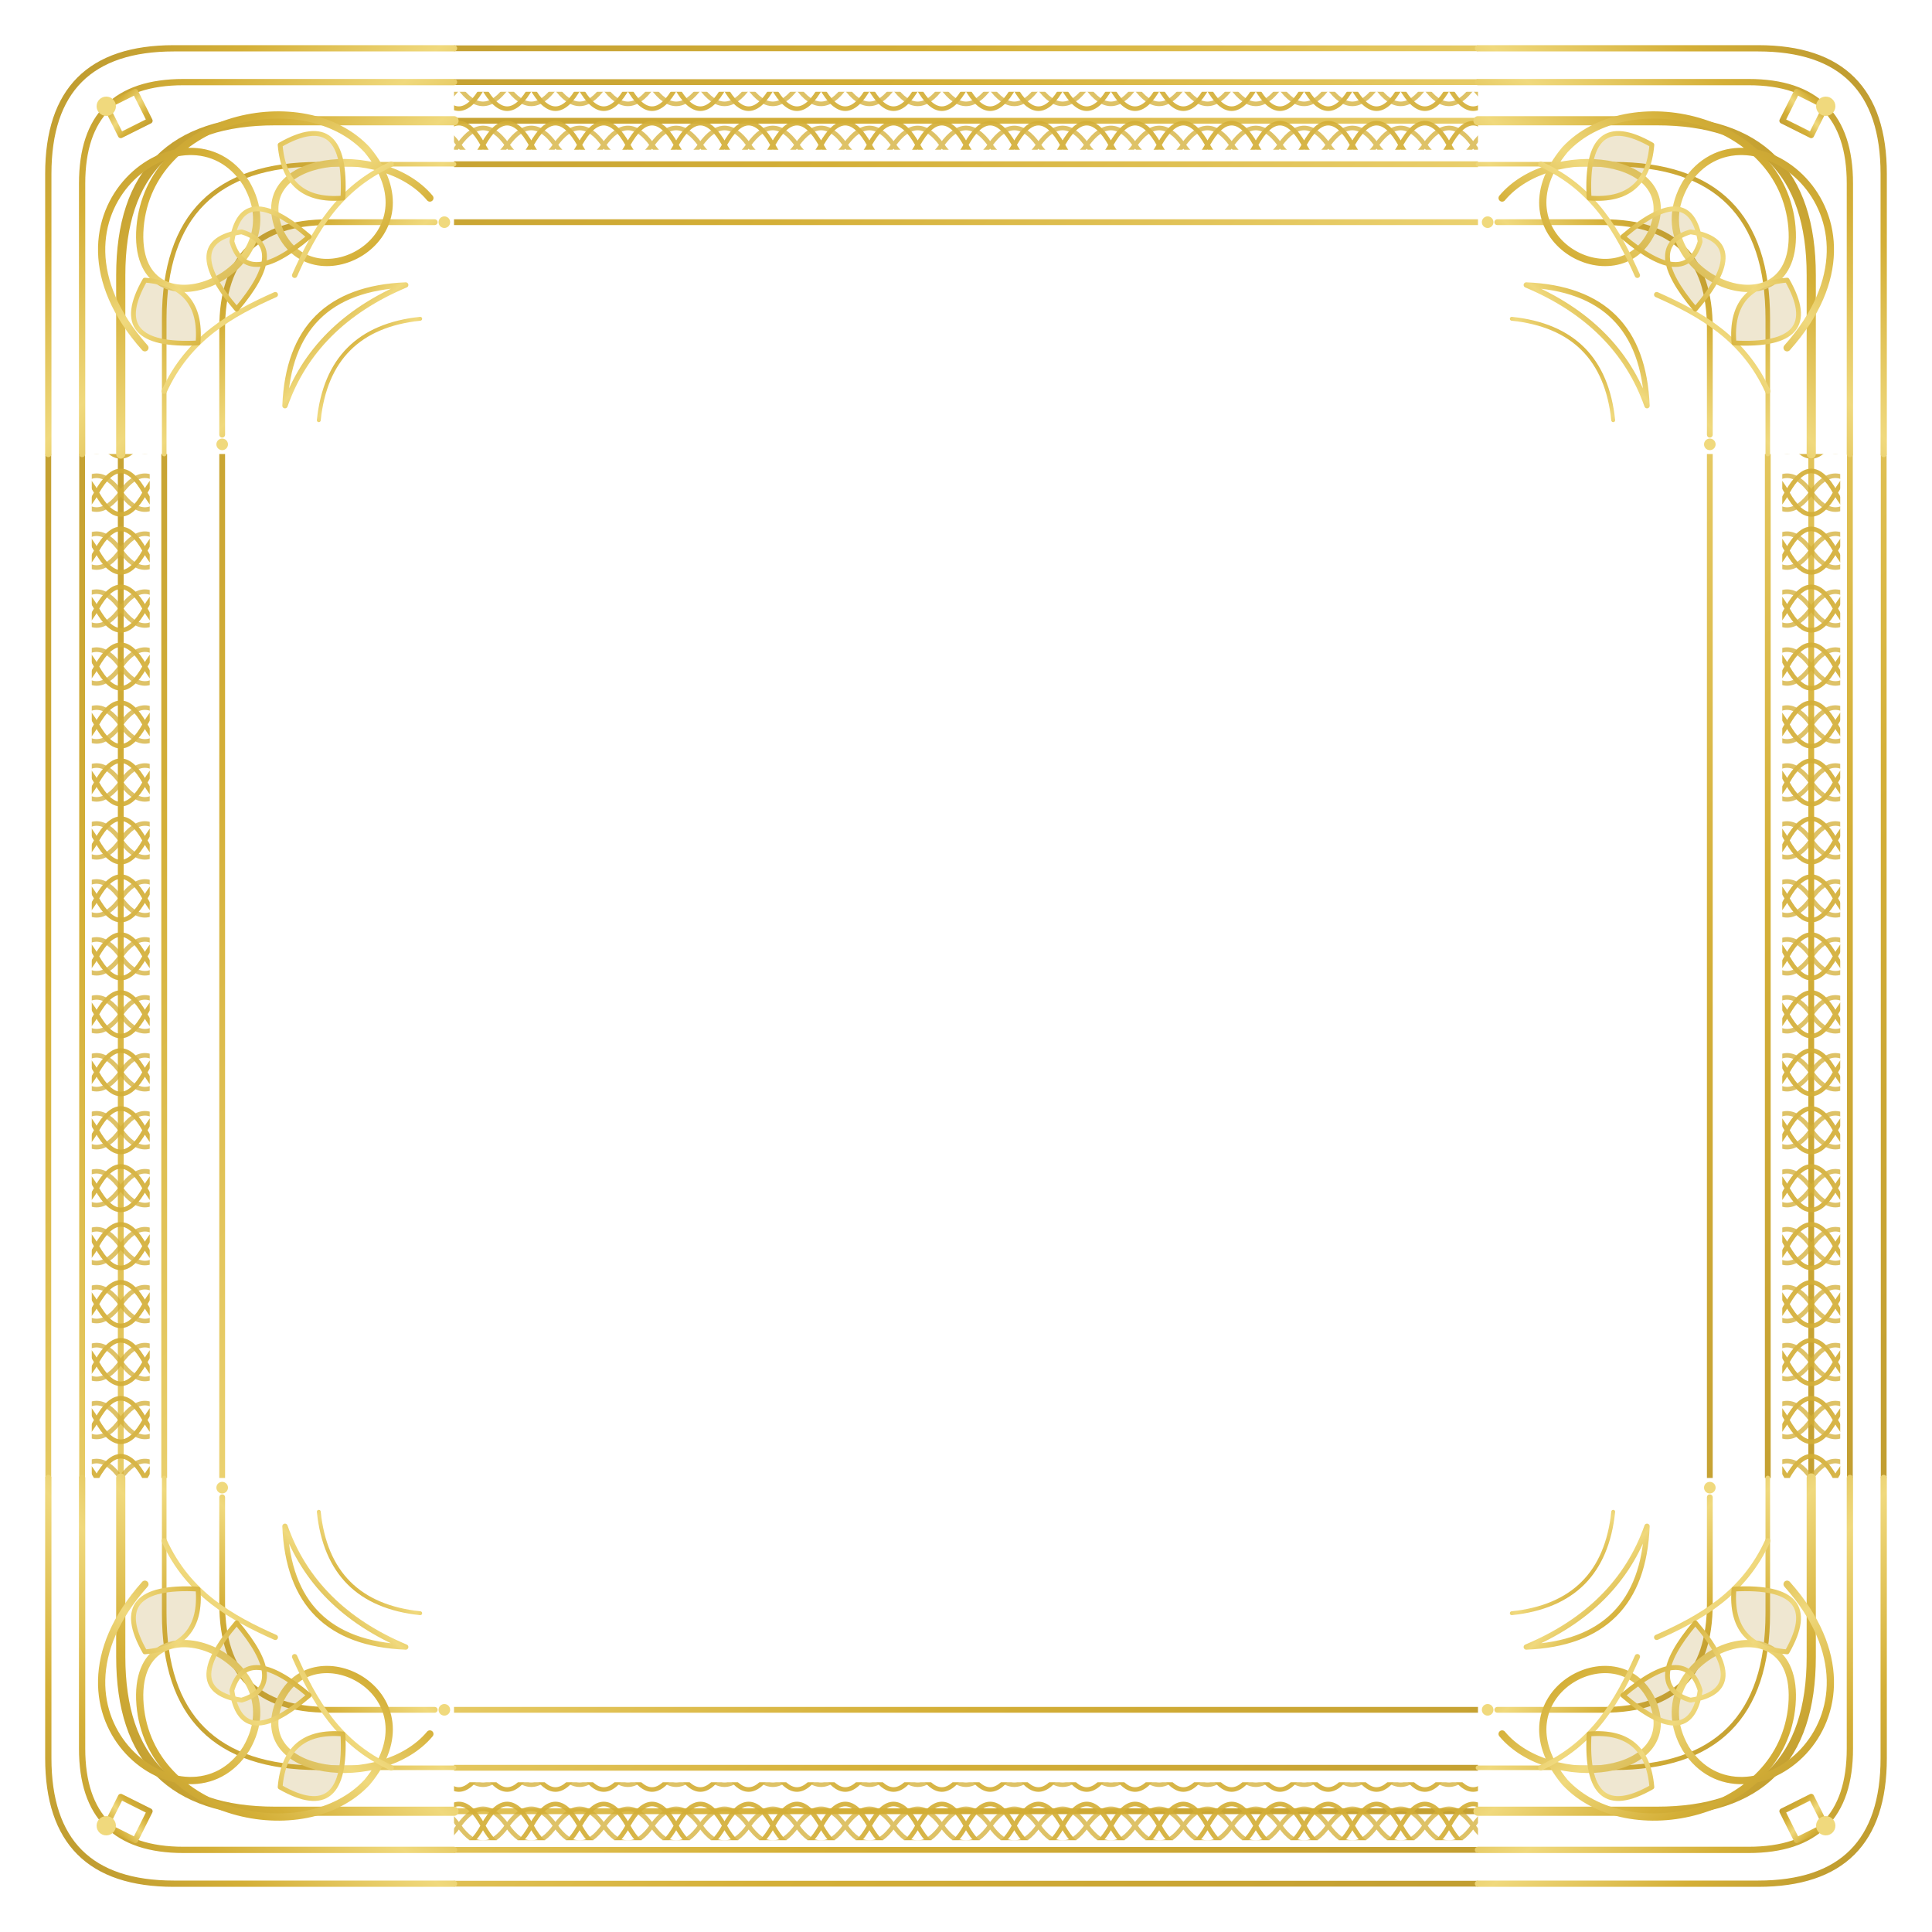
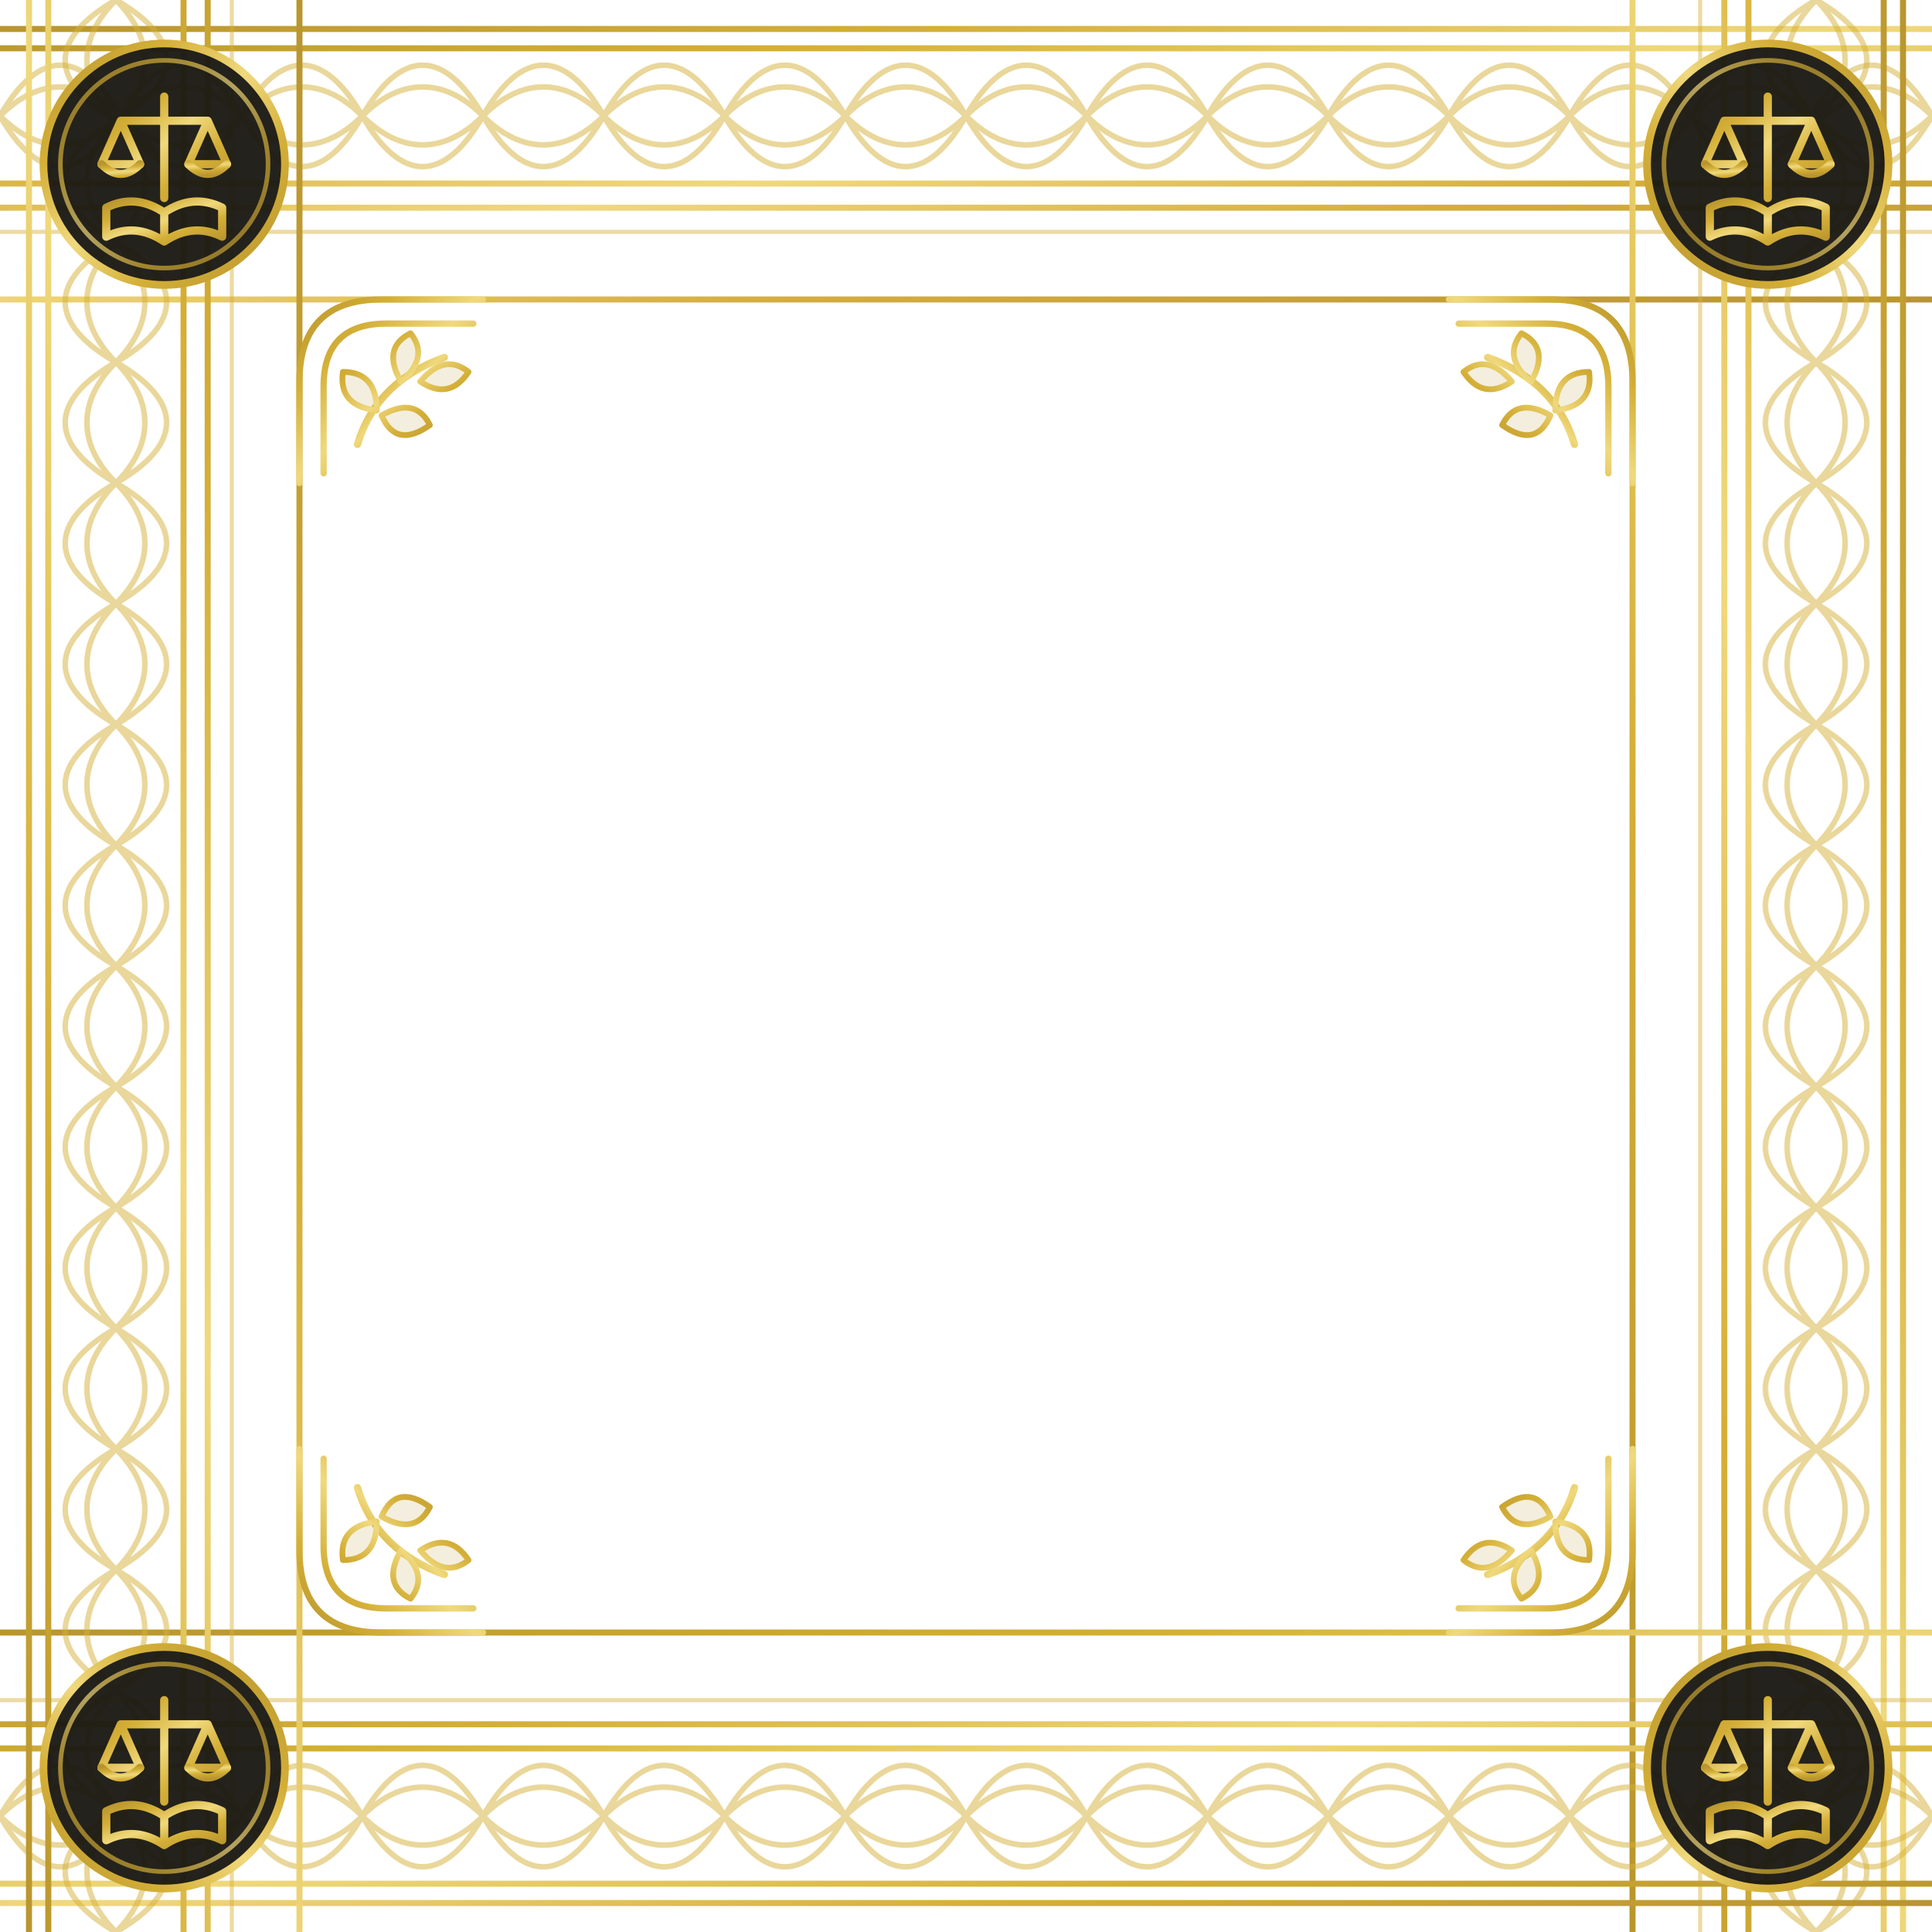
<svg xmlns="http://www.w3.org/2000/svg" width="400" height="400" viewBox="0 0 400 400" role="presentation" focusable="false">
  <defs>
    <linearGradient id="foil" x1="0" y1="0" x2="1" y2="1">
      <stop stop-color="#b8952e" />
      <stop offset=".24" stop-color="#d4af37" />
      <stop offset=".48" stop-color="#f0d97d" />
      <stop offset=".7" stop-color="#d4af37" />
      <stop offset="1" stop-color="#b8952e" />
    </linearGradient>
-     <pattern id="lace" width="20" height="12" patternUnits="userSpaceOnUse">
-       <g fill="none" stroke="#d4af37" stroke-width="0.95">
-         <path d="M-10 6Q-5-3 0 6T10 6T20 6T30 6M-10 6Q-5 15 0 6T10 6T20 6T30 6" />
-         <path d="M-5 6Q0-1 5 6T15 6T25 6M-5 6Q0 13 5 6T15 6T25 6" opacity=".82" />
+     <pattern id="engraving" width="50" height="42" patternUnits="userSpaceOnUse">
+       <g fill="none" stroke="#d4af37" stroke-width="1.15" opacity=".5">
+         <path d="M0 24C8 10 17 10 25 24S42 38 50 24M0 24C8 38 17 38 25 24S42 10 50 24" />
+         <path d="M0 24C8 16 17 16 25 24S42 32 50 24M0 24C8 32 17 32 25 24S42 16 50 24" />
      </g>
    </pattern>
+     <g id="edge">
+       <path d="M0 12H400V36H0Z" fill="url(#engraving)" />
+       <path d="M0 6H400M0 10H400M0 38H400M0 43H400M0 62H400" fill="none" stroke="url(#foil)" stroke-width="1.25" />
+       <path d="M0 48H400" fill="none" stroke="#d4af37" stroke-width=".85" opacity=".45" />
+     </g>
    <g id="corner" fill="none" stroke="url(#foil)" stroke-linecap="round" stroke-linejoin="round">
-       <path d="M10 94V36Q10 10 36 10H94M17 94V38Q17 17 38 17H94" stroke-width="1.3" />
-       <path d="M25 94V57Q25 25 57 25H94" stroke-width="1.9" />
-       <path d="M34 94V66Q34 34 66 34H94" stroke-width="0.95" />
-       <path d="M46 90V68Q46 46 68 46H90" stroke-width="1.2" />
-       <path d="M30 72C5 44 39 19 51 38C62 57 27 71 29 47C31 24 63 17 76 31C91 49 65 63 58 48C51 32 79 29 89 41" stroke-width="1.5" />
-       <path d="M34 81C39 70 48 65 57 61M61 57C65 48 70 39 81 34" stroke-width="1.1" />
-       <path d="M41 71Q22 72 30 58Q42 59 41 71ZM49 64Q37 50 50 48Q60 51 49 64ZM64 49Q50 37 48 50Q51 60 64 49ZM71 41Q72 22 58 30Q59 42 71 41Z" fill="#b8952e" fill-opacity=".22" stroke-width="1" />
-       <path d="m22 22 6-3 3 6-6 3Zm35-35" stroke-width="1.2" />
-       <circle cx="22" cy="22" r="2" fill="#f0d97d" stroke="none" />
-       <path d="M59 84Q60 60 84 59Q65 67 59 84Z" stroke-width="1.1" />
-       <path d="M66 87Q68 68 87 66" stroke-width="0.8" />
-       <circle cx="92" cy="46" r="1.2" fill="#f0d97d" stroke="none" />
-       <circle cx="46" cy="92" r="1.2" fill="#f0d97d" stroke="none" />
+       <circle cx="34" cy="34" r="25" fill="#1c1913" fill-opacity=".96" stroke-width="1.6" />
+       <circle cx="34" cy="34" r="21.5" stroke-width=".95" opacity=".7" />
+       <path d="M62 100V79q0-17 17-17h21M67 98V80q0-13 13-13h18" stroke-width="1.3" />
+       <path d="M74 92Q78 79 92 74" stroke-width="1.5" />
+       <g fill="#b8952e" fill-opacity=".16" stroke-width="1.2">
+         <path d="M78 85q-8-1-7-8 7 0 7 8ZM83 79q-4-7 2-10 4 5-2 10ZM79 86q3 7 10 2-3-6-10-2ZM87 79q6 4 10-2-5-4-10 2Z" />
+       </g>
+     </g>
+     <g id="legal-mark" fill="none" stroke="url(#foil)" stroke-width="1.7" stroke-linecap="round" stroke-linejoin="round">
+       <path d="M34 20v21M25 25h18M25 25l-4 9h8Zm18 0-4 9h8Z" />
+       <path d="M21 34q4 4 8 0M39 34q4 4 8 0" />
+       <path d="M22 43q6-3 12 1 6-4 12-1v6q-6-3-12 1-6-4-12-1ZM34 44v6" />
    </g>
  </defs>
-   <g fill="none" stroke="url(#foil)">
-     <path d="M94 10H306M94 17H306M94 25H306M94 34H306M94 46H306M94 390H306M94 383H306M94 375H306M94 366H306M94 354H306M10 94V306M17 94V306M25 94V306M34 94V306M46 94V306M390 94V306M383 94V306M375 94V306M366 94V306M354 94V306" stroke-width="1.2" />
-   </g>
-   <g fill="url(#lace)" opacity=".92">
-     <path d="M94 19H306V31H94ZM94 369H306V381H94Z" />
-     <path d="M19 94H31V306H19ZM369 94H381V306H369Z" />
-   </g>
+   <use href="#edge" />
+   <use href="#edge" transform="rotate(90 200 200)" />
+   <use href="#edge" transform="rotate(180 200 200)" />
+   <use href="#edge" transform="rotate(270 200 200)" />
  <use href="#corner" />
  <use href="#corner" transform="translate(400 0) scale(-1 1)" />
  <use href="#corner" transform="translate(0 400) scale(1 -1)" />
  <use href="#corner" transform="translate(400 400) scale(-1 -1)" />
+   <use href="#legal-mark" />
+   <use href="#legal-mark" transform="translate(332 0)" />
+   <use href="#legal-mark" transform="translate(0 332)" />
+   <use href="#legal-mark" transform="translate(332 332)" />
</svg>
